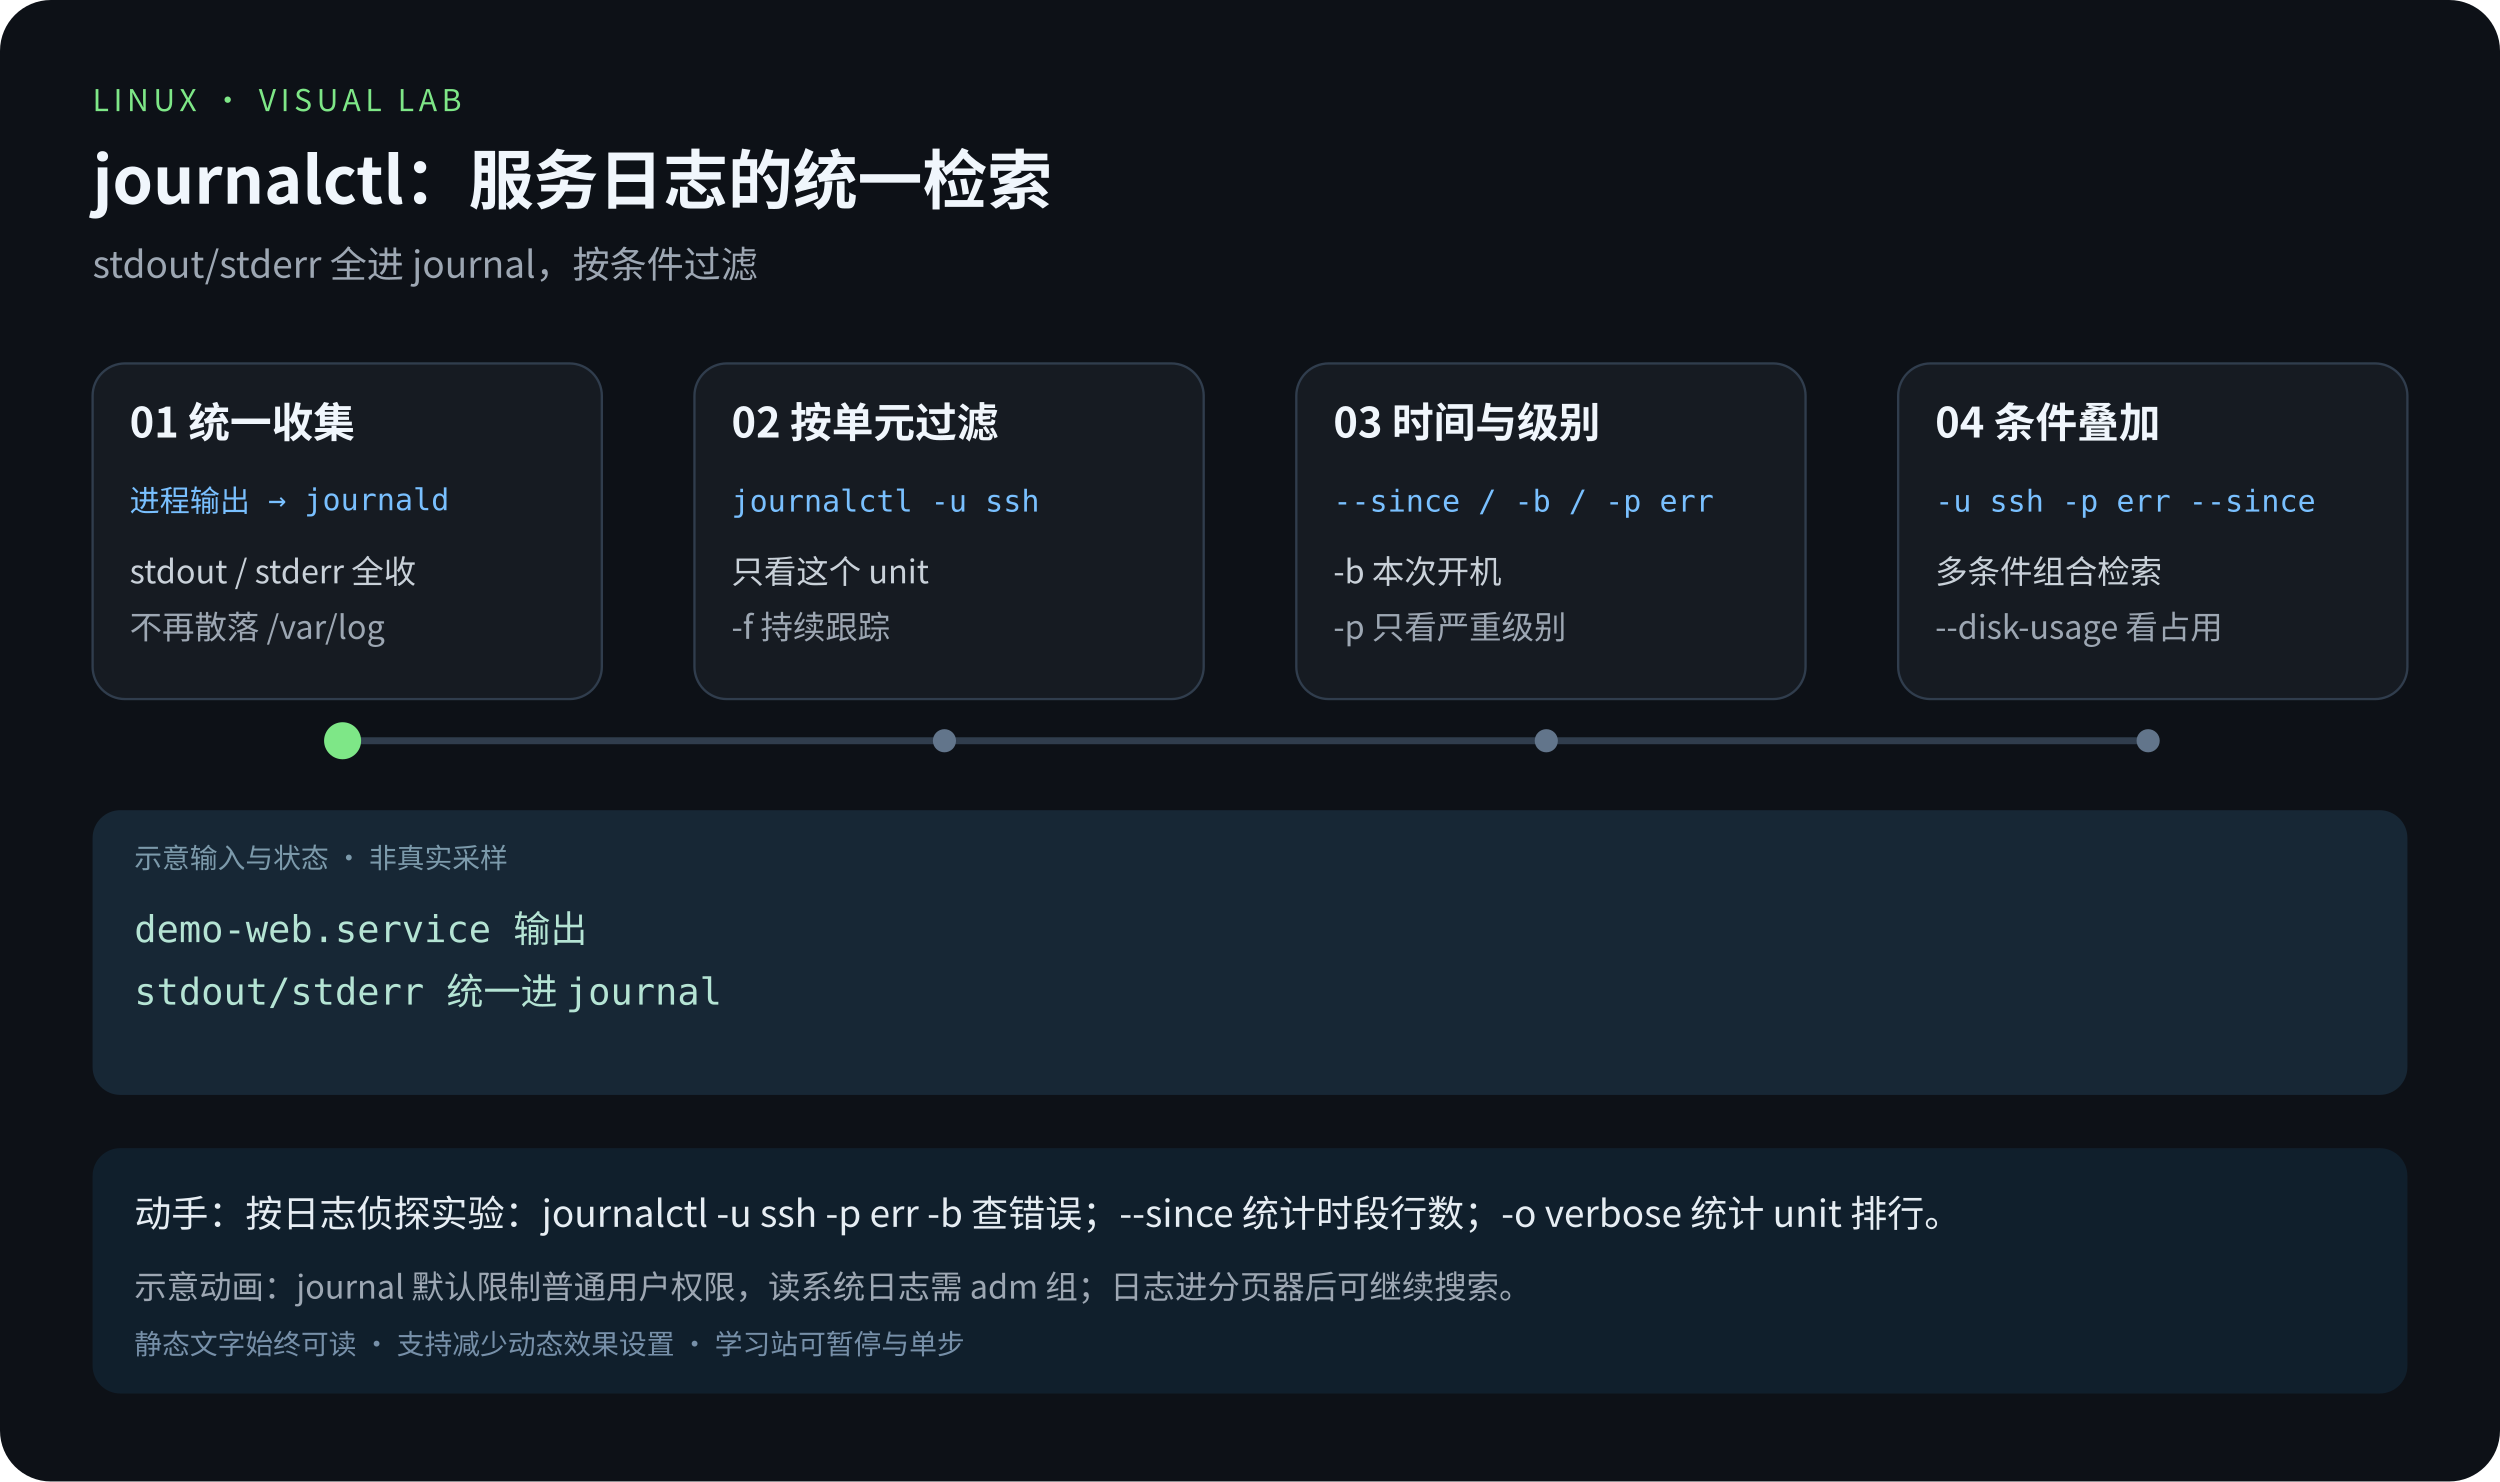
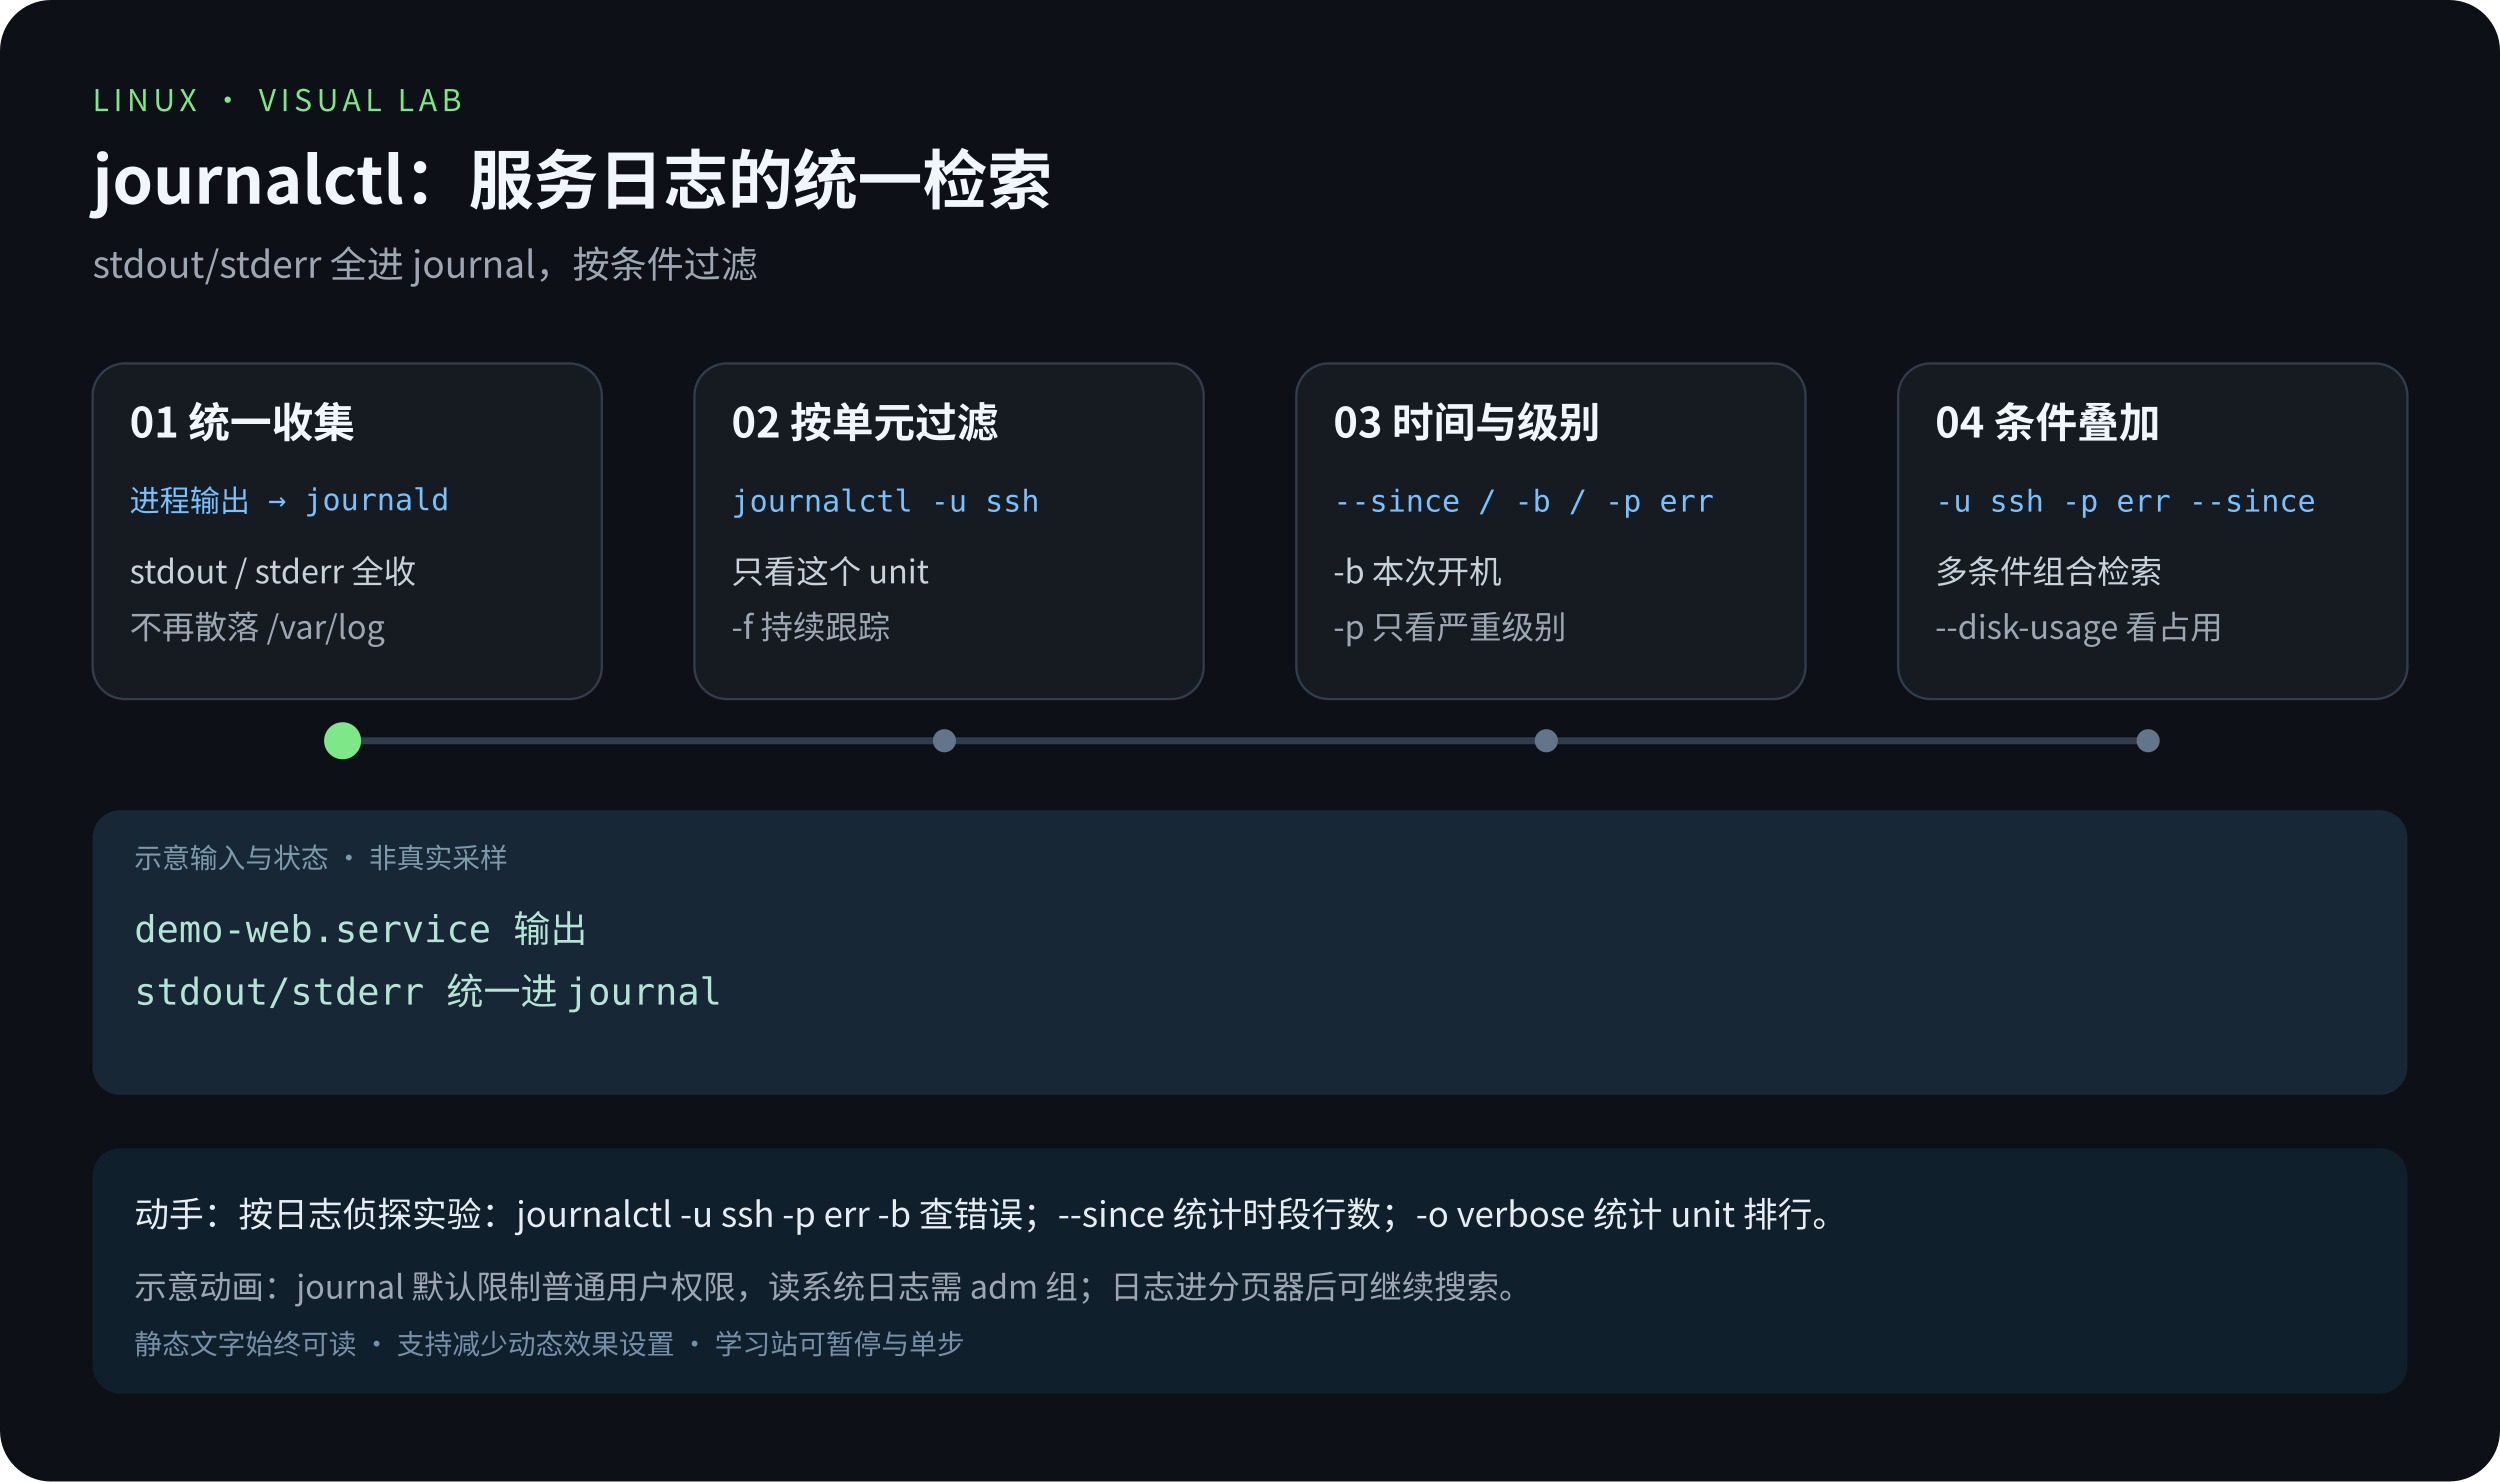
<svg xmlns="http://www.w3.org/2000/svg" width="1080" height="640" viewBox="0 0 1080 640" role="img" aria-labelledby="title desc">
  <style>
text{font-family:"Noto Sans CJK SC","Microsoft YaHei",sans-serif}
.code{font-family:Consolas,monospace}
.focus{opacity:0}
.output{opacity:0}.output.phase-0{opacity:1}
@keyframes step0{0%,24.9%{opacity:1}25%,100%{opacity:0}}.phase-0{animation:step0 12s linear 3}@keyframes step1{0%,24.9%{opacity:0}25%,49.9%{opacity:1}50%,100%{opacity:0}}.phase-1{animation:step1 12s linear 3}@keyframes step2{0%,49.9%{opacity:0}50%,74.9%{opacity:1}75%,100%{opacity:0}}.phase-2{animation:step2 12s linear 3}@keyframes step3{0%,74.9%{opacity:0}75%,100%{opacity:1}}.phase-3{animation:step3 12s linear 3}
@keyframes travel{0%,15%{transform:translateX(0)}25%,40%{transform:translateX(260px)}50%,65%{transform:translateX(520px)}75%,100%{transform:translateX(780px)}}
.token{animation:travel 12s ease-in-out 3}
@media (prefers-reduced-motion:reduce){.focus,.token,.output{animation:none}.token{display:none}}
</style>
  <rect width="1080" height="640" rx="22" fill="#0d1117" />
  <text x="40" y="48" fill="#7ee787" font-size="13" letter-spacing="2">LINUX · VISUAL LAB</text>
  <text x="40" y="88" fill="#f0f6fc" font-size="28" font-weight="bold">journalctl：服务日志的统一检索</text>
  <text x="40" y="120" fill="#9da7b3" font-size="16">stdout/stderr 全进 journal，按条件过滤</text>
  <path d="M148 320 H928" fill="none" stroke="#303d4d" stroke-width="3" />
  <g>
    <rect x="40" y="157" width="220" height="145" rx="14" fill="#161b22" stroke="#303d4d" />
    <rect class="focus phase-0" x="40" y="157" width="220" height="145" rx="14" fill="none" stroke="#58a6ff" stroke-width="3" />
    <text x="56" y="189" fill="#f0f6fc" font-size="18" font-weight="bold">01 统一收集</text>
    <text class="code" x="56" y="221" fill="#79c0ff" font-size="13">进程输出 → journald</text>
    <text x="56" y="252" fill="#c9d1d9" font-size="14">stdout / stderr 全收</text>
    <text x="56" y="276" fill="#9da7b3" font-size="14">不再散落 /var/log</text>
    <circle cx="148" cy="320" r="5" fill="#62758b" />
  </g>
  <g>
    <rect x="300" y="157" width="220" height="145" rx="14" fill="#161b22" stroke="#303d4d" />
    <rect class="focus phase-1" x="300" y="157" width="220" height="145" rx="14" fill="none" stroke="#58a6ff" stroke-width="3" />
    <text x="316" y="189" fill="#f0f6fc" font-size="18" font-weight="bold">02 按单元过滤</text>
    <text class="code" x="316" y="221" fill="#79c0ff" font-size="13">journalctl -u ssh</text>
    <text x="316" y="252" fill="#c9d1d9" font-size="14">只看这个 unit</text>
    <text x="316" y="276" fill="#9da7b3" font-size="14">-f 持续跟踪</text>
    <circle cx="408" cy="320" r="5" fill="#62758b" />
  </g>
  <g>
    <rect x="560" y="157" width="220" height="145" rx="14" fill="#161b22" stroke="#303d4d" />
    <rect class="focus phase-2" x="560" y="157" width="220" height="145" rx="14" fill="none" stroke="#58a6ff" stroke-width="3" />
    <text x="576" y="189" fill="#f0f6fc" font-size="18" font-weight="bold">03 时间与级别</text>
    <text class="code" x="576" y="221" fill="#79c0ff" font-size="13">--since / -b / -p err</text>
    <text x="576" y="252" fill="#c9d1d9" font-size="14">-b 本次开机</text>
    <text x="576" y="276" fill="#9da7b3" font-size="14">-p 只看严重级别</text>
    <circle cx="668" cy="320" r="5" fill="#62758b" />
  </g>
  <g>
    <rect x="820" y="157" width="220" height="145" rx="14" fill="#161b22" stroke="#303d4d" />
    <rect class="focus phase-3" x="820" y="157" width="220" height="145" rx="14" fill="none" stroke="#58a6ff" stroke-width="3" />
    <text x="836" y="189" fill="#f0f6fc" font-size="18" font-weight="bold">04 条件叠加</text>
    <text class="code" x="836" y="221" fill="#79c0ff" font-size="13">-u ssh -p err --since</text>
    <text x="836" y="252" fill="#c9d1d9" font-size="14">多条件组合检索</text>
    <text x="836" y="276" fill="#9da7b3" font-size="14">--disk-usage 看占用</text>
    <circle cx="928" cy="320" r="5" fill="#62758b" />
  </g>
  <rect x="40" y="350" width="1000" height="123" rx="12" fill="#172735" />
  <text x="58" y="375" fill="#7c9aab" font-size="12">示意输入与状态 · 非真实采样</text>
  <g class="output phase-0">
    <text class="code" x="58" y="407" fill="#b5e4d4" font-size="16">demo-web.service 输出</text>
    <text class="code" x="58" y="434" fill="#b5e4d4" font-size="16">stdout/stderr 统一进 journal</text>
  </g>
  <g class="output phase-1">
    <text class="code" x="58" y="407" fill="#b5e4d4" font-size="16">journalctl -u demo-web.service</text>
    <text class="code" x="58" y="434" fill="#b5e4d4" font-size="16">-f 持续跟踪，Ctrl+C 退出</text>
  </g>
  <g class="output phase-2">
    <text class="code" x="58" y="407" fill="#b5e4d4" font-size="16">journalctl -b / --since / -p err</text>
    <text class="code" x="58" y="434" fill="#b5e4d4" font-size="16">本次开机 / 时段 / 严重级别</text>
  </g>
  <g class="output phase-3">
    <text class="code" x="58" y="407" fill="#b5e4d4" font-size="16">-u ssh -p err --since today</text>
    <text class="code" x="58" y="434" fill="#b5e4d4" font-size="16">多条件叠加，--disk-usage 看占用</text>
  </g>
  <circle class="token" cx="148" cy="320" r="8" fill="#7ee787" />
  <rect x="40" y="496" width="1000" height="106" rx="12" fill="#101f2c" />
-   <text x="58" y="530" fill="#e6edf3" font-size="16">动手：按日志侦探实验：journalctl -u ssh -p err -b 查错误；--since 统计时段行数；-o verbose 统计 unit 排行。</text>
+   <text x="58" y="530" fill="#e6edf3" font-size="15">动手：按日志侦探实验：journalctl -u ssh -p err -b 查错误；--since 统计时段行数；-o verbose 统计 unit 排行。</text>
  <text x="58" y="561" fill="#9da7b3" font-size="14">示意动画：journal 默认限制普通用户权限，读系统日志需 adm 组；日志进分页器后可继续搜索。</text>
  <text x="58" y="585" fill="#7790a9" font-size="12">静态文字始终可读 · 支持减少动态效果设置 · 学习站可暂停与单步</text>
</svg>
